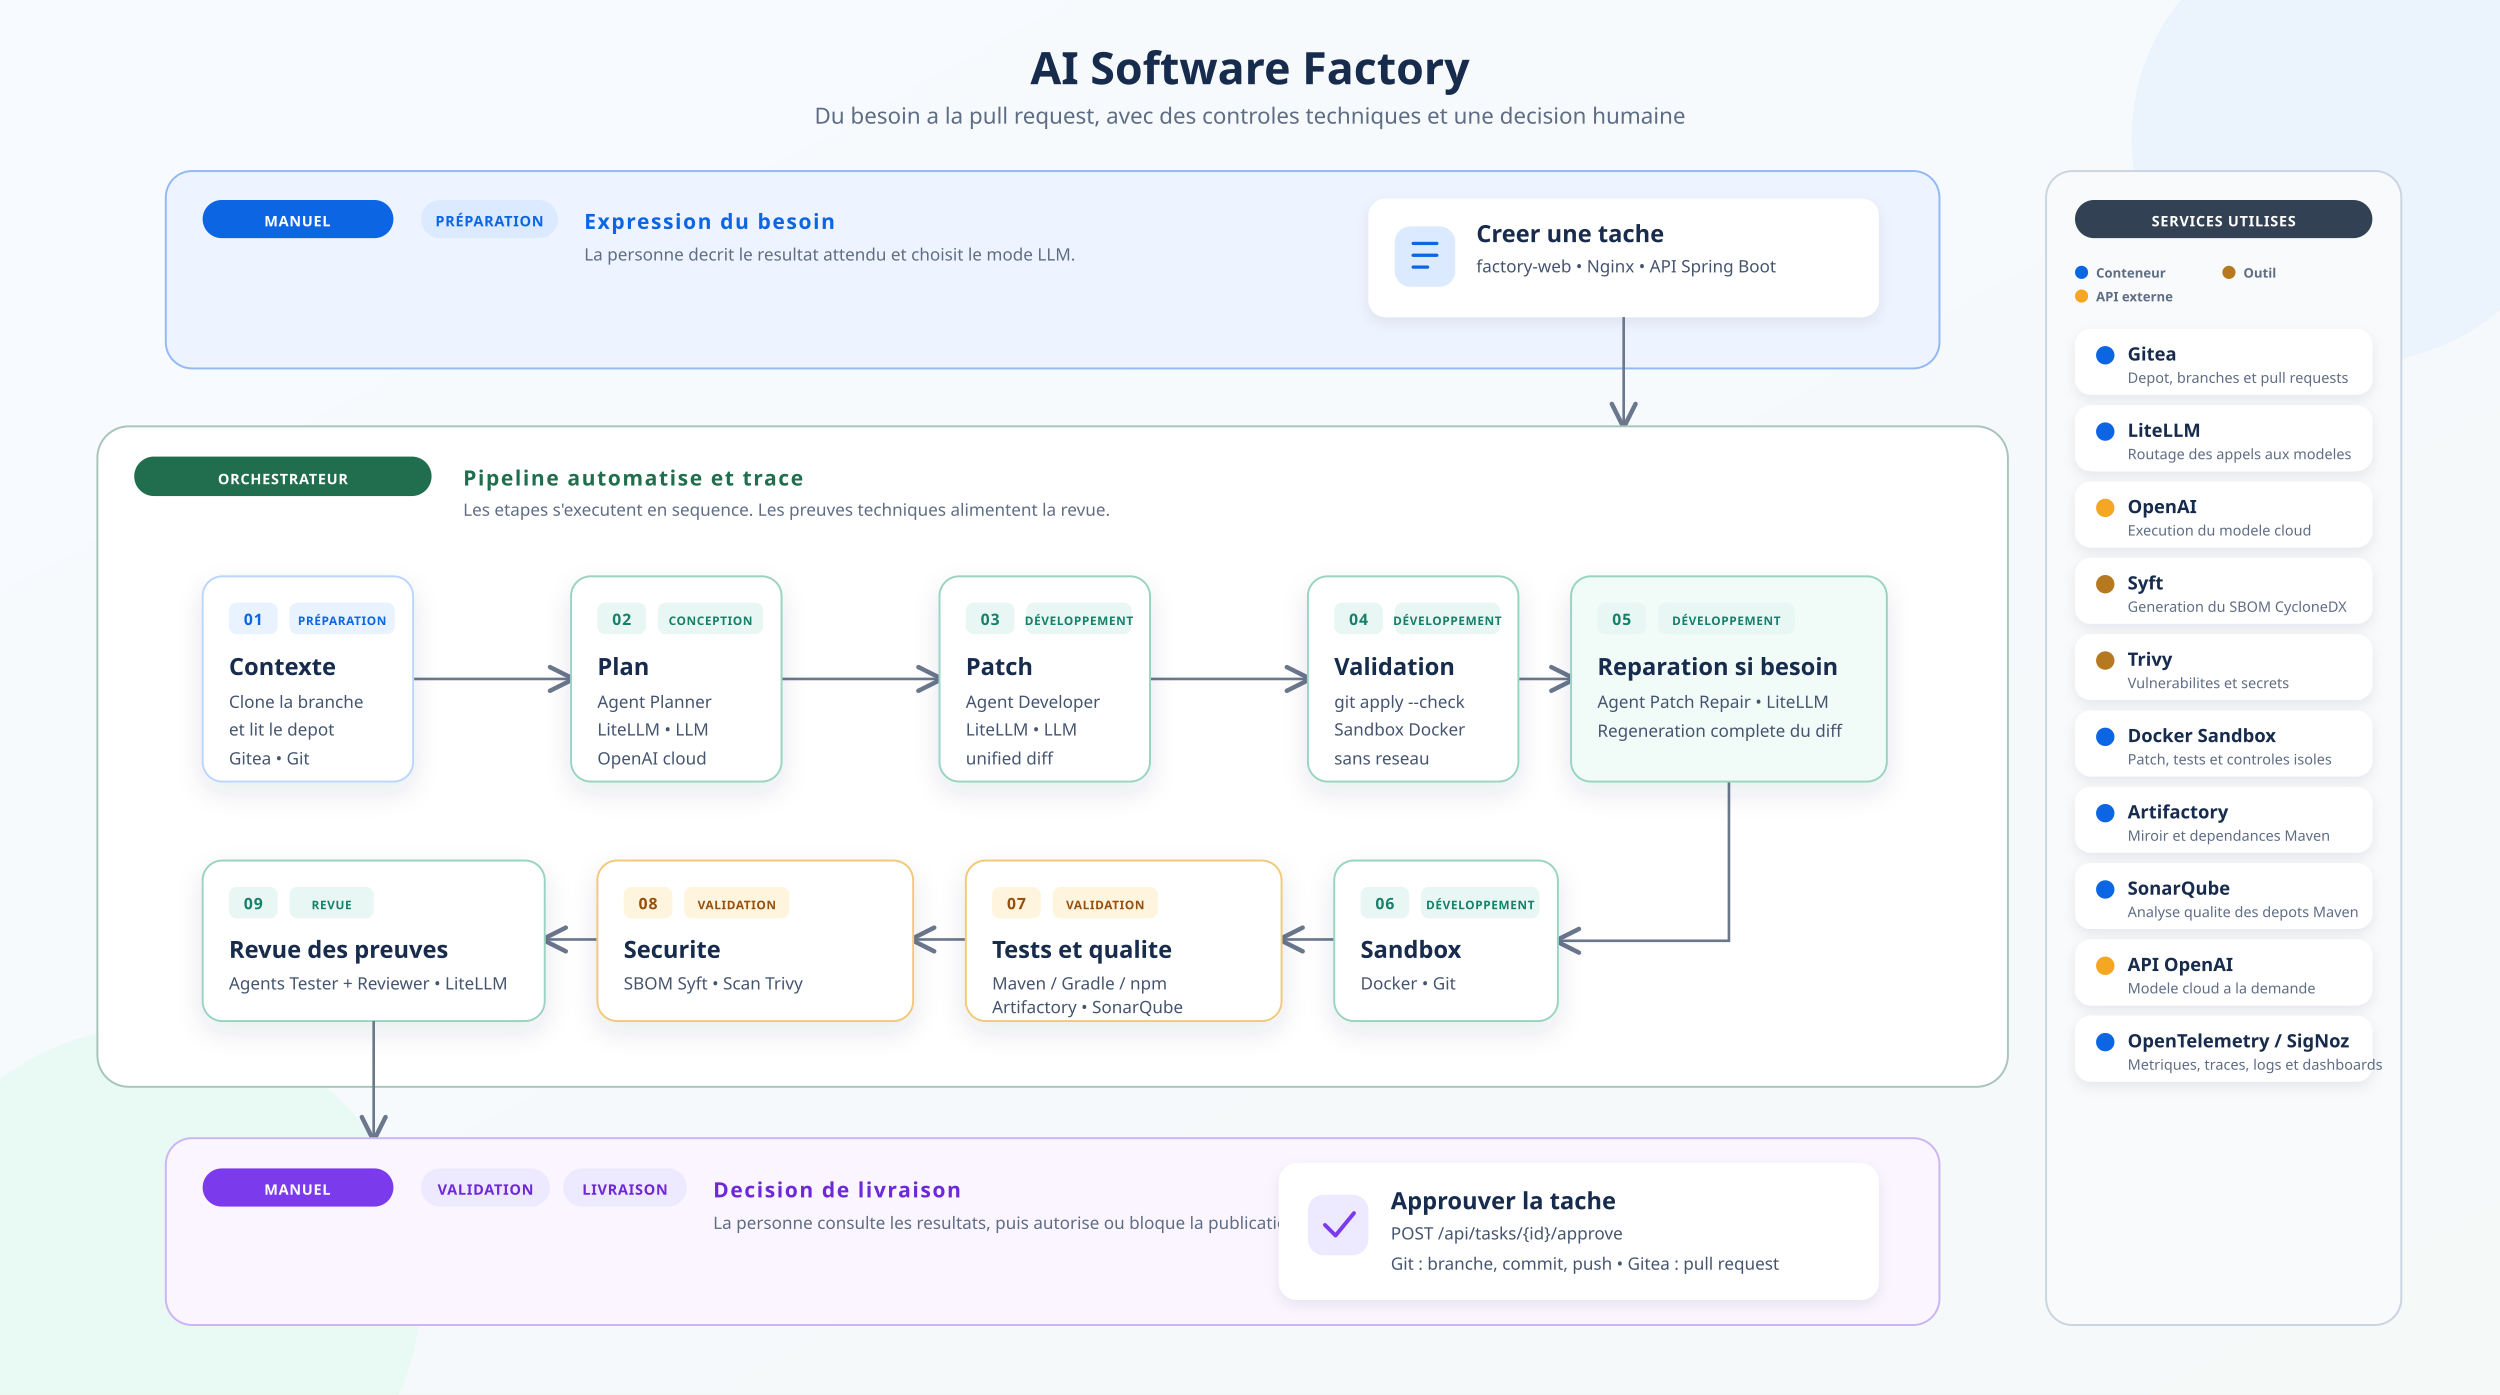
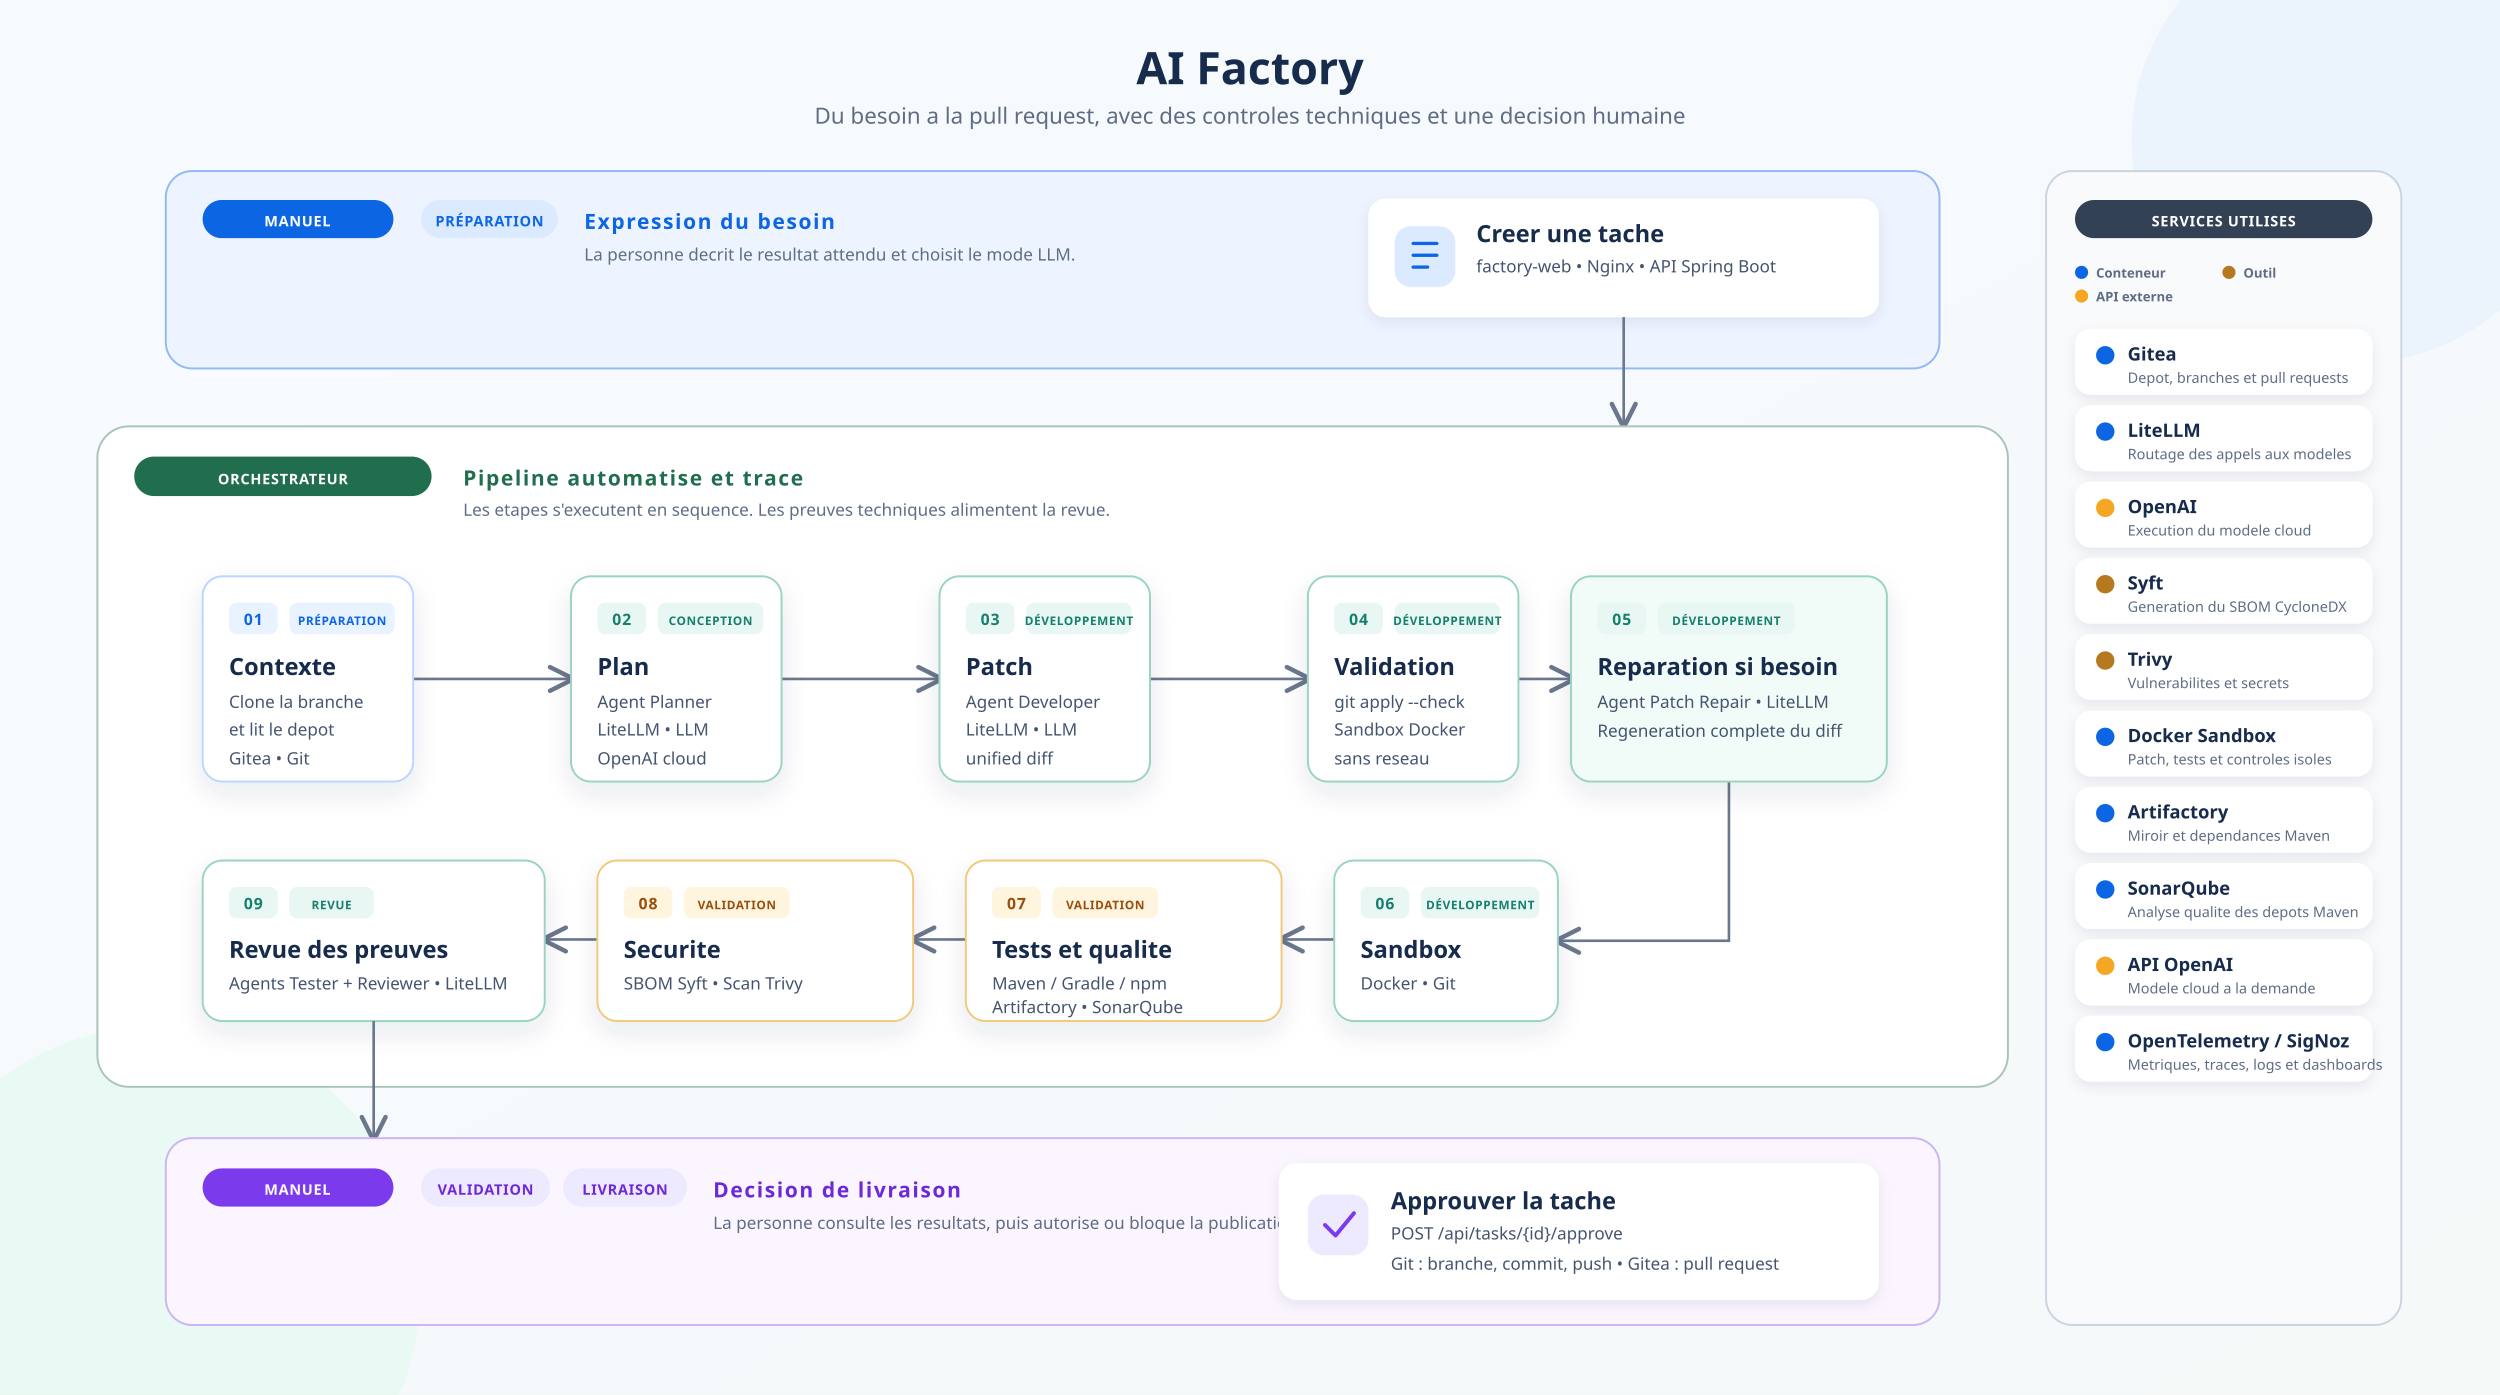
<svg xmlns="http://www.w3.org/2000/svg" width="1900" height="1060" viewBox="0 0 1900 1060" role="img" aria-labelledby="title desc">
  <defs>
    <linearGradient id="canvas" x1="0" y1="0" x2="1" y2="1">
      <stop offset="0" stop-color="#f7faff" />
      <stop offset="1" stop-color="#f5f9f8" />
    </linearGradient>
    <linearGradient id="hero" x1="0" y1="0" x2="1" y2="0">
      <stop offset="0" stop-color="#0c66e4" />
      <stop offset="1" stop-color="#1d4ed8" />
    </linearGradient>
    <filter id="shadow" x="-20%" y="-20%" width="140%" height="150%">
      <feDropShadow dx="0" dy="8" stdDeviation="10" flood-color="#172b4d" flood-opacity=".10" />
    </filter>
    <filter id="soft-shadow" x="-20%" y="-20%" width="140%" height="150%">
      <feDropShadow dx="0" dy="4" stdDeviation="5" flood-color="#172b4d" flood-opacity=".08" />
    </filter>
    <marker id="arrow" markerWidth="11" markerHeight="11" refX="9" refY="5.5" orient="auto">
      <path d="M1,1 L10,5.5 L1,10" fill="none" stroke="#6b778c" stroke-width="1.7" stroke-linecap="round" stroke-linejoin="round" />
    </marker>
    <style>
      .title { font: 700 34px 'Avenir Next', 'Trebuchet MS', sans-serif; fill: #172b4d; }
      .subtitle { font: 400 17px 'Avenir Next', 'Trebuchet MS', sans-serif; fill: #5e6c84; }
      .zone-title { font: 700 16px 'Avenir Next', 'Trebuchet MS', sans-serif; letter-spacing: 1.2px; }
      .zone-sub { font: 500 13px 'Avenir Next', 'Trebuchet MS', sans-serif; fill: #5e6c84; }
      .card-num { font: 700 12px 'Avenir Next', 'Trebuchet MS', sans-serif; letter-spacing: .7px; }
      .subject { font: 700 9px 'Avenir Next', 'Trebuchet MS', sans-serif; letter-spacing: .45px; }
      .card-title { font: 700 18px 'Avenir Next', 'Trebuchet MS', sans-serif; fill: #172b4d; }
      .card-tool { font: 500 13px 'Avenir Next', 'Trebuchet MS', sans-serif; fill: #44546f; }
      .arrow-label { font: 600 12px 'Avenir Next', 'Trebuchet MS', sans-serif; fill: #7a5b16; }
      .note { font: 500 13px 'Avenir Next', 'Trebuchet MS', sans-serif; fill: #5e6c84; }
      .badge { font: 700 11px 'Avenir Next', 'Trebuchet MS', sans-serif; letter-spacing: .55px; }
      .service-name { font: 700 14px 'Avenir Next', 'Trebuchet MS', sans-serif; fill: #172b4d; }
      .service-desc { font: 500 11px 'Avenir Next', 'Trebuchet MS', sans-serif; fill: #5e6c84; }
      .service-legend { font: 600 10px 'Avenir Next', 'Trebuchet MS', sans-serif; fill: #5e6c84; }
    </style>
  </defs>
  <rect width="1900" height="1060" fill="url(#canvas)" />
  <circle cx="1790" cy="106" r="170" fill="#dbeafe" opacity=".42" />
  <circle cx="120" cy="980" r="200" fill="#d1fae5" opacity=".34" />
-   <text x="950" y="64" text-anchor="middle" class="title">AI Software Factory</text>
+   <text x="950" y="64" text-anchor="middle" class="title">AI Factory</text>
  <text x="950" y="94" text-anchor="middle" class="subtitle">Du besoin a la pull request, avec des controles techniques et une decision humaine</text>
  <rect x="126" y="130" width="1348" height="150" rx="20" fill="#eef4ff" stroke="#93b9f5" stroke-width="1.5" />
  <rect x="154" y="152" width="145" height="29" rx="14.5" fill="#0c66e4" />
  <text x="226" y="172" text-anchor="middle" class="badge" fill="#fff">MANUEL</text>
  <rect x="320" y="152" width="104" height="29" rx="14.5" fill="#dbeafe" />
  <text x="372" y="172" text-anchor="middle" class="badge" fill="#0c66e4">PRÉPARATION</text>
  <text x="444" y="174" class="zone-title" fill="#0c66e4">Expression du besoin</text>
  <text x="444" y="198" class="zone-sub">La personne decrit le resultat attendu et choisit le mode LLM.</text>
  <g filter="url(#soft-shadow)">
    <rect x="1040" y="151" width="388" height="90" rx="13" fill="#fff" />
  </g>
  <rect x="1060" y="172" width="46" height="46" rx="12" fill="#dbeafe" />
  <path d="M1074 185h18M1074 194h18M1074 203h11" stroke="#0c66e4" stroke-width="2.5" stroke-linecap="round" />
  <text x="1122" y="184" class="card-title">Creer une tache</text>
  <text x="1122" y="207" class="card-tool">factory-web  •  Nginx  •  API Spring Boot</text>
  <path d="M1234 241 L1234 323" stroke="#6b778c" stroke-width="2" marker-end="url(#arrow)" />
  <rect x="74" y="324" width="1452" height="502" rx="24" fill="#fff" stroke="#a9c5b9" stroke-width="1.5" />
  <rect x="102" y="347" width="226" height="30" rx="15" fill="#216e4e" />
  <text x="215" y="368" text-anchor="middle" class="badge" fill="#fff">ORCHESTRATEUR</text>
  <text x="352" y="369" class="zone-title" fill="#216e4e">Pipeline automatise et trace</text>
  <text x="352" y="392" class="zone-sub">Les etapes s'executent en sequence. Les preuves techniques alimentent la revue.</text>
  <path d="M314 516 H434" stroke="#6b778c" stroke-width="2" marker-end="url(#arrow)" />
  <path d="M594 516 H714" stroke="#6b778c" stroke-width="2" marker-end="url(#arrow)" />
  <path d="M874 516 H994" stroke="#6b778c" stroke-width="2" marker-end="url(#arrow)" />
  <path d="M1154 516 H1195" stroke="#6b778c" stroke-width="2" marker-end="url(#arrow)" />
  <path d="M1314 594 V715 H1184" fill="none" stroke="#6b778c" stroke-width="2" marker-end="url(#arrow)" />
  <path d="M1015 714 H974" stroke="#6b778c" stroke-width="2" marker-end="url(#arrow)" />
  <path d="M735 714 H694" stroke="#6b778c" stroke-width="2" marker-end="url(#arrow)" />
  <path d="M455 714 H414" stroke="#6b778c" stroke-width="2" marker-end="url(#arrow)" />
  <g filter="url(#shadow)">
    <rect x="154" y="438" width="160" height="156" rx="15" fill="#fff" stroke="#bcd5ff" stroke-width="1.5" />
  </g>
  <rect x="174" y="458" width="37" height="24" rx="6" fill="#e9f2ff" />
  <text x="192.5" y="475" text-anchor="middle" class="card-num" fill="#0c66e4">01</text>
  <rect x="220" y="458" width="80" height="24" rx="6" fill="#e9f2ff" />
  <text x="260" y="475" text-anchor="middle" class="subject" fill="#0c66e4">PRÉPARATION</text>
  <text x="174" y="513" class="card-title">Contexte</text>
  <text x="174" y="538" class="card-tool">Clone la branche</text>
  <text x="174" y="559" class="card-tool">et lit le depot</text>
  <text x="174" y="581" class="card-tool" fill="#0c66e4">Gitea  •  Git</text>
  <g filter="url(#shadow)">
    <rect x="434" y="438" width="160" height="156" rx="15" fill="#fff" stroke="#9ad4c1" stroke-width="1.5" />
  </g>
  <rect x="454" y="458" width="37" height="24" rx="6" fill="#e8f7f3" />
  <text x="472.5" y="475" text-anchor="middle" class="card-num" fill="#16806b">02</text>
  <rect x="500" y="458" width="80" height="24" rx="6" fill="#e8f7f3" />
  <text x="540" y="475" text-anchor="middle" class="subject" fill="#16806b">CONCEPTION</text>
  <text x="454" y="513" class="card-title">Plan</text>
  <text x="454" y="538" class="card-tool">Agent Planner</text>
  <text x="454" y="559" class="card-tool">LiteLLM  •  LLM</text>
  <text x="454" y="581" class="card-tool">OpenAI cloud</text>
  <g filter="url(#shadow)">
    <rect x="714" y="438" width="160" height="156" rx="15" fill="#fff" stroke="#9ad4c1" stroke-width="1.5" />
  </g>
  <rect x="734" y="458" width="37" height="24" rx="6" fill="#e8f7f3" />
  <text x="752.5" y="475" text-anchor="middle" class="card-num" fill="#16806b">03</text>
  <rect x="780" y="458" width="80" height="24" rx="6" fill="#e8f7f3" />
  <text x="820" y="475" text-anchor="middle" class="subject" fill="#16806b">DÉVELOPPEMENT</text>
  <text x="734" y="513" class="card-title">Patch</text>
  <text x="734" y="538" class="card-tool">Agent Developer</text>
  <text x="734" y="559" class="card-tool">LiteLLM  •  LLM</text>
  <text x="734" y="581" class="card-tool">unified diff</text>
  <g filter="url(#shadow)">
    <rect x="994" y="438" width="160" height="156" rx="15" fill="#fff" stroke="#9ad4c1" stroke-width="1.5" />
  </g>
  <rect x="1014" y="458" width="37" height="24" rx="6" fill="#e8f7f3" />
  <text x="1032.5" y="475" text-anchor="middle" class="card-num" fill="#16806b">04</text>
  <rect x="1060" y="458" width="80" height="24" rx="6" fill="#e8f7f3" />
  <text x="1100" y="475" text-anchor="middle" class="subject" fill="#16806b">DÉVELOPPEMENT</text>
  <text x="1014" y="513" class="card-title">Validation</text>
  <text x="1014" y="538" class="card-tool">git apply --check</text>
  <text x="1014" y="559" class="card-tool">Sandbox Docker</text>
  <text x="1014" y="581" class="card-tool">sans reseau</text>
  <g filter="url(#shadow)">
    <rect x="1194" y="438" width="240" height="156" rx="15" fill="#f1fbf7" stroke="#9ad4c1" stroke-width="1.5" />
  </g>
  <rect x="1214" y="458" width="37" height="24" rx="6" fill="#e8f7f3" />
  <text x="1232.5" y="475" text-anchor="middle" class="card-num" fill="#16806b">05</text>
  <rect x="1260" y="458" width="104" height="24" rx="6" fill="#e8f7f3" />
  <text x="1312" y="475" text-anchor="middle" class="subject" fill="#16806b">DÉVELOPPEMENT</text>
  <text x="1214" y="513" class="card-title">Reparation si besoin</text>
  <text x="1214" y="538" class="card-tool">Agent Patch Repair  •  LiteLLM</text>
  <text x="1214" y="560" class="card-tool">Regeneration complete du diff</text>
  <g filter="url(#shadow)">
    <rect x="1014" y="654" width="170" height="122" rx="15" fill="#fff" stroke="#9ad4c1" stroke-width="1.5" />
  </g>
  <rect x="1034" y="674" width="37" height="24" rx="6" fill="#e8f7f3" />
  <text x="1052.5" y="691" text-anchor="middle" class="card-num" fill="#16806b">06</text>
  <rect x="1080" y="674" width="90" height="24" rx="6" fill="#e8f7f3" />
  <text x="1125" y="691" text-anchor="middle" class="subject" fill="#16806b">DÉVELOPPEMENT</text>
  <text x="1034" y="728" class="card-title">Sandbox</text>
  <text x="1034" y="752" class="card-tool">Docker  •  Git</text>
  <g filter="url(#shadow)">
    <rect x="734" y="654" width="240" height="122" rx="15" fill="#fff" stroke="#f1c97c" stroke-width="1.5" />
  </g>
  <rect x="754" y="674" width="37" height="24" rx="6" fill="#fff4de" />
  <text x="772.5" y="691" text-anchor="middle" class="card-num" fill="#974f0c">07</text>
  <rect x="800" y="674" width="80" height="24" rx="6" fill="#fff4de" />
  <text x="840" y="691" text-anchor="middle" class="subject" fill="#974f0c">VALIDATION</text>
  <text x="754" y="728" class="card-title">Tests et qualite</text>
  <text x="754" y="752" class="card-tool">Maven / Gradle / npm</text>
  <text x="754" y="770" class="card-tool">Artifactory  •  SonarQube</text>
  <g filter="url(#shadow)">
    <rect x="454" y="654" width="240" height="122" rx="15" fill="#fff" stroke="#f1c97c" stroke-width="1.5" />
  </g>
  <rect x="474" y="674" width="37" height="24" rx="6" fill="#fff4de" />
  <text x="492.5" y="691" text-anchor="middle" class="card-num" fill="#974f0c">08</text>
  <rect x="520" y="674" width="80" height="24" rx="6" fill="#fff4de" />
  <text x="560" y="691" text-anchor="middle" class="subject" fill="#974f0c">VALIDATION</text>
  <text x="474" y="728" class="card-title">Securite</text>
  <text x="474" y="752" class="card-tool">SBOM Syft  •  Scan Trivy</text>
  <g filter="url(#shadow)">
    <rect x="154" y="654" width="260" height="122" rx="15" fill="#fff" stroke="#9ad4c1" stroke-width="1.5" />
  </g>
  <rect x="174" y="674" width="37" height="24" rx="6" fill="#e8f7f3" />
  <text x="192.5" y="691" text-anchor="middle" class="card-num" fill="#16806b">09</text>
  <rect x="220" y="674" width="64" height="24" rx="6" fill="#e8f7f3" />
  <text x="252" y="691" text-anchor="middle" class="subject" fill="#16806b">REVUE</text>
  <text x="174" y="728" class="card-title">Revue des preuves</text>
  <text x="174" y="752" class="card-tool">Agents Tester + Reviewer  •  LiteLLM</text>
  <path d="M284 776 V865" stroke="#6b778c" stroke-width="2" marker-end="url(#arrow)" />
  <rect x="126" y="865" width="1348" height="142" rx="20" fill="#faf5ff" stroke="#cbb5f4" stroke-width="1.5" />
  <rect x="154" y="888" width="145" height="29" rx="14.5" fill="#7c3aed" />
  <text x="226" y="908" text-anchor="middle" class="badge" fill="#fff">MANUEL</text>
  <rect x="320" y="888" width="98" height="29" rx="14.5" fill="#ede9fe" />
  <text x="369" y="908" text-anchor="middle" class="badge" fill="#6d28d9">VALIDATION</text>
  <rect x="428" y="888" width="94" height="29" rx="14.5" fill="#ede9fe" />
  <text x="475" y="908" text-anchor="middle" class="badge" fill="#6d28d9">LIVRAISON</text>
  <text x="542" y="910" class="zone-title" fill="#6d28d9">Decision de livraison</text>
  <text x="542" y="934" class="zone-sub">La personne consulte les resultats, puis autorise ou bloque la publication.</text>
  <g filter="url(#soft-shadow)">
    <rect x="972" y="884" width="456" height="104" rx="14" fill="#fff" />
  </g>
  <rect x="994" y="908" width="46" height="46" rx="12" fill="#ede9fe" />
  <path d="M1007 931l8 8 14-17" fill="none" stroke="#7c3aed" stroke-width="3" stroke-linecap="round" stroke-linejoin="round" />
  <text x="1057" y="919" class="card-title">Approuver la tache</text>
  <text x="1057" y="942" class="card-tool">POST /api/tasks/{id}/approve</text>
  <text x="1057" y="965" class="card-tool">Git : branche, commit, push  •  Gitea : pull request</text>
  <rect x="1555" y="130" width="270" height="877" rx="20" fill="#f8fafc" stroke="#cbd5e1" stroke-width="1.5" />
  <rect x="1577" y="152" width="226" height="29" rx="14.5" fill="#334155" />
  <text x="1690" y="172" text-anchor="middle" class="badge" fill="#fff">SERVICES UTILISES</text>
  <circle cx="1582" cy="207" r="5" fill="#0c66e4" />
  <text x="1593" y="211" class="service-legend">Conteneur</text>
  <circle cx="1694" cy="207" r="5" fill="#b7791f" />
  <text x="1705" y="211" class="service-legend">Outil</text>
  <circle cx="1582" cy="225" r="5" fill="#f5a623" />
  <text x="1593" y="229" class="service-legend">API externe</text>
  <g filter="url(#soft-shadow)">
    <rect x="1577" y="250" width="226" height="50" rx="12" fill="#fff" />
  </g>
  <circle cx="1600" cy="270" r="7" fill="#0c66e4" />
  <text x="1617" y="274" class="service-name">Gitea</text>
  <text x="1617" y="291" class="service-desc">Depot, branches et pull requests</text>
  <g filter="url(#soft-shadow)">
    <rect x="1577" y="308" width="226" height="50" rx="12" fill="#fff" />
  </g>
  <circle cx="1600" cy="328" r="7" fill="#0c66e4" />
  <text x="1617" y="332" class="service-name">LiteLLM</text>
  <text x="1617" y="349" class="service-desc">Routage des appels aux modeles</text>
  <g filter="url(#soft-shadow)">
    <rect x="1577" y="366" width="226" height="50" rx="12" fill="#fff" />
  </g>
  <circle cx="1600" cy="386" r="7" fill="#f5a623" />
  <text x="1617" y="390" class="service-name">OpenAI</text>
  <text x="1617" y="407" class="service-desc">Execution du modele cloud</text>
  <g filter="url(#soft-shadow)">
    <rect x="1577" y="424" width="226" height="50" rx="12" fill="#fff" />
  </g>
  <circle cx="1600" cy="444" r="7" fill="#b7791f" />
  <text x="1617" y="448" class="service-name">Syft</text>
  <text x="1617" y="465" class="service-desc">Generation du SBOM CycloneDX</text>
  <g filter="url(#soft-shadow)">
    <rect x="1577" y="482" width="226" height="50" rx="12" fill="#fff" />
  </g>
  <circle cx="1600" cy="502" r="7" fill="#b7791f" />
  <text x="1617" y="506" class="service-name">Trivy</text>
  <text x="1617" y="523" class="service-desc">Vulnerabilites et secrets</text>
  <g filter="url(#soft-shadow)">
    <rect x="1577" y="540" width="226" height="50" rx="12" fill="#fff" />
  </g>
  <circle cx="1600" cy="560" r="7" fill="#0c66e4" />
  <text x="1617" y="564" class="service-name">Docker Sandbox</text>
  <text x="1617" y="581" class="service-desc">Patch, tests et controles isoles</text>
  <g filter="url(#soft-shadow)">
    <rect x="1577" y="598" width="226" height="50" rx="12" fill="#fff" />
  </g>
  <circle cx="1600" cy="618" r="7" fill="#0c66e4" />
  <text x="1617" y="622" class="service-name">Artifactory</text>
  <text x="1617" y="639" class="service-desc">Miroir et dependances Maven</text>
  <g filter="url(#soft-shadow)">
    <rect x="1577" y="656" width="226" height="50" rx="12" fill="#fff" />
  </g>
  <circle cx="1600" cy="676" r="7" fill="#0c66e4" />
  <text x="1617" y="680" class="service-name">SonarQube</text>
  <text x="1617" y="697" class="service-desc">Analyse qualite des depots Maven</text>
  <g filter="url(#soft-shadow)">
    <rect x="1577" y="714" width="226" height="50" rx="12" fill="#fff" />
  </g>
  <circle cx="1600" cy="734" r="7" fill="#f5a623" />
  <text x="1617" y="738" class="service-name">API OpenAI</text>
  <text x="1617" y="755" class="service-desc">Modele cloud a la demande</text>
  <g filter="url(#soft-shadow)">
    <rect x="1577" y="772" width="226" height="50" rx="12" fill="#fff" />
  </g>
  <circle cx="1600" cy="792" r="7" fill="#0c66e4" />
  <text x="1617" y="796" class="service-name">OpenTelemetry / SigNoz</text>
  <text x="1617" y="813" class="service-desc">Metriques, traces, logs et dashboards</text>
</svg>
